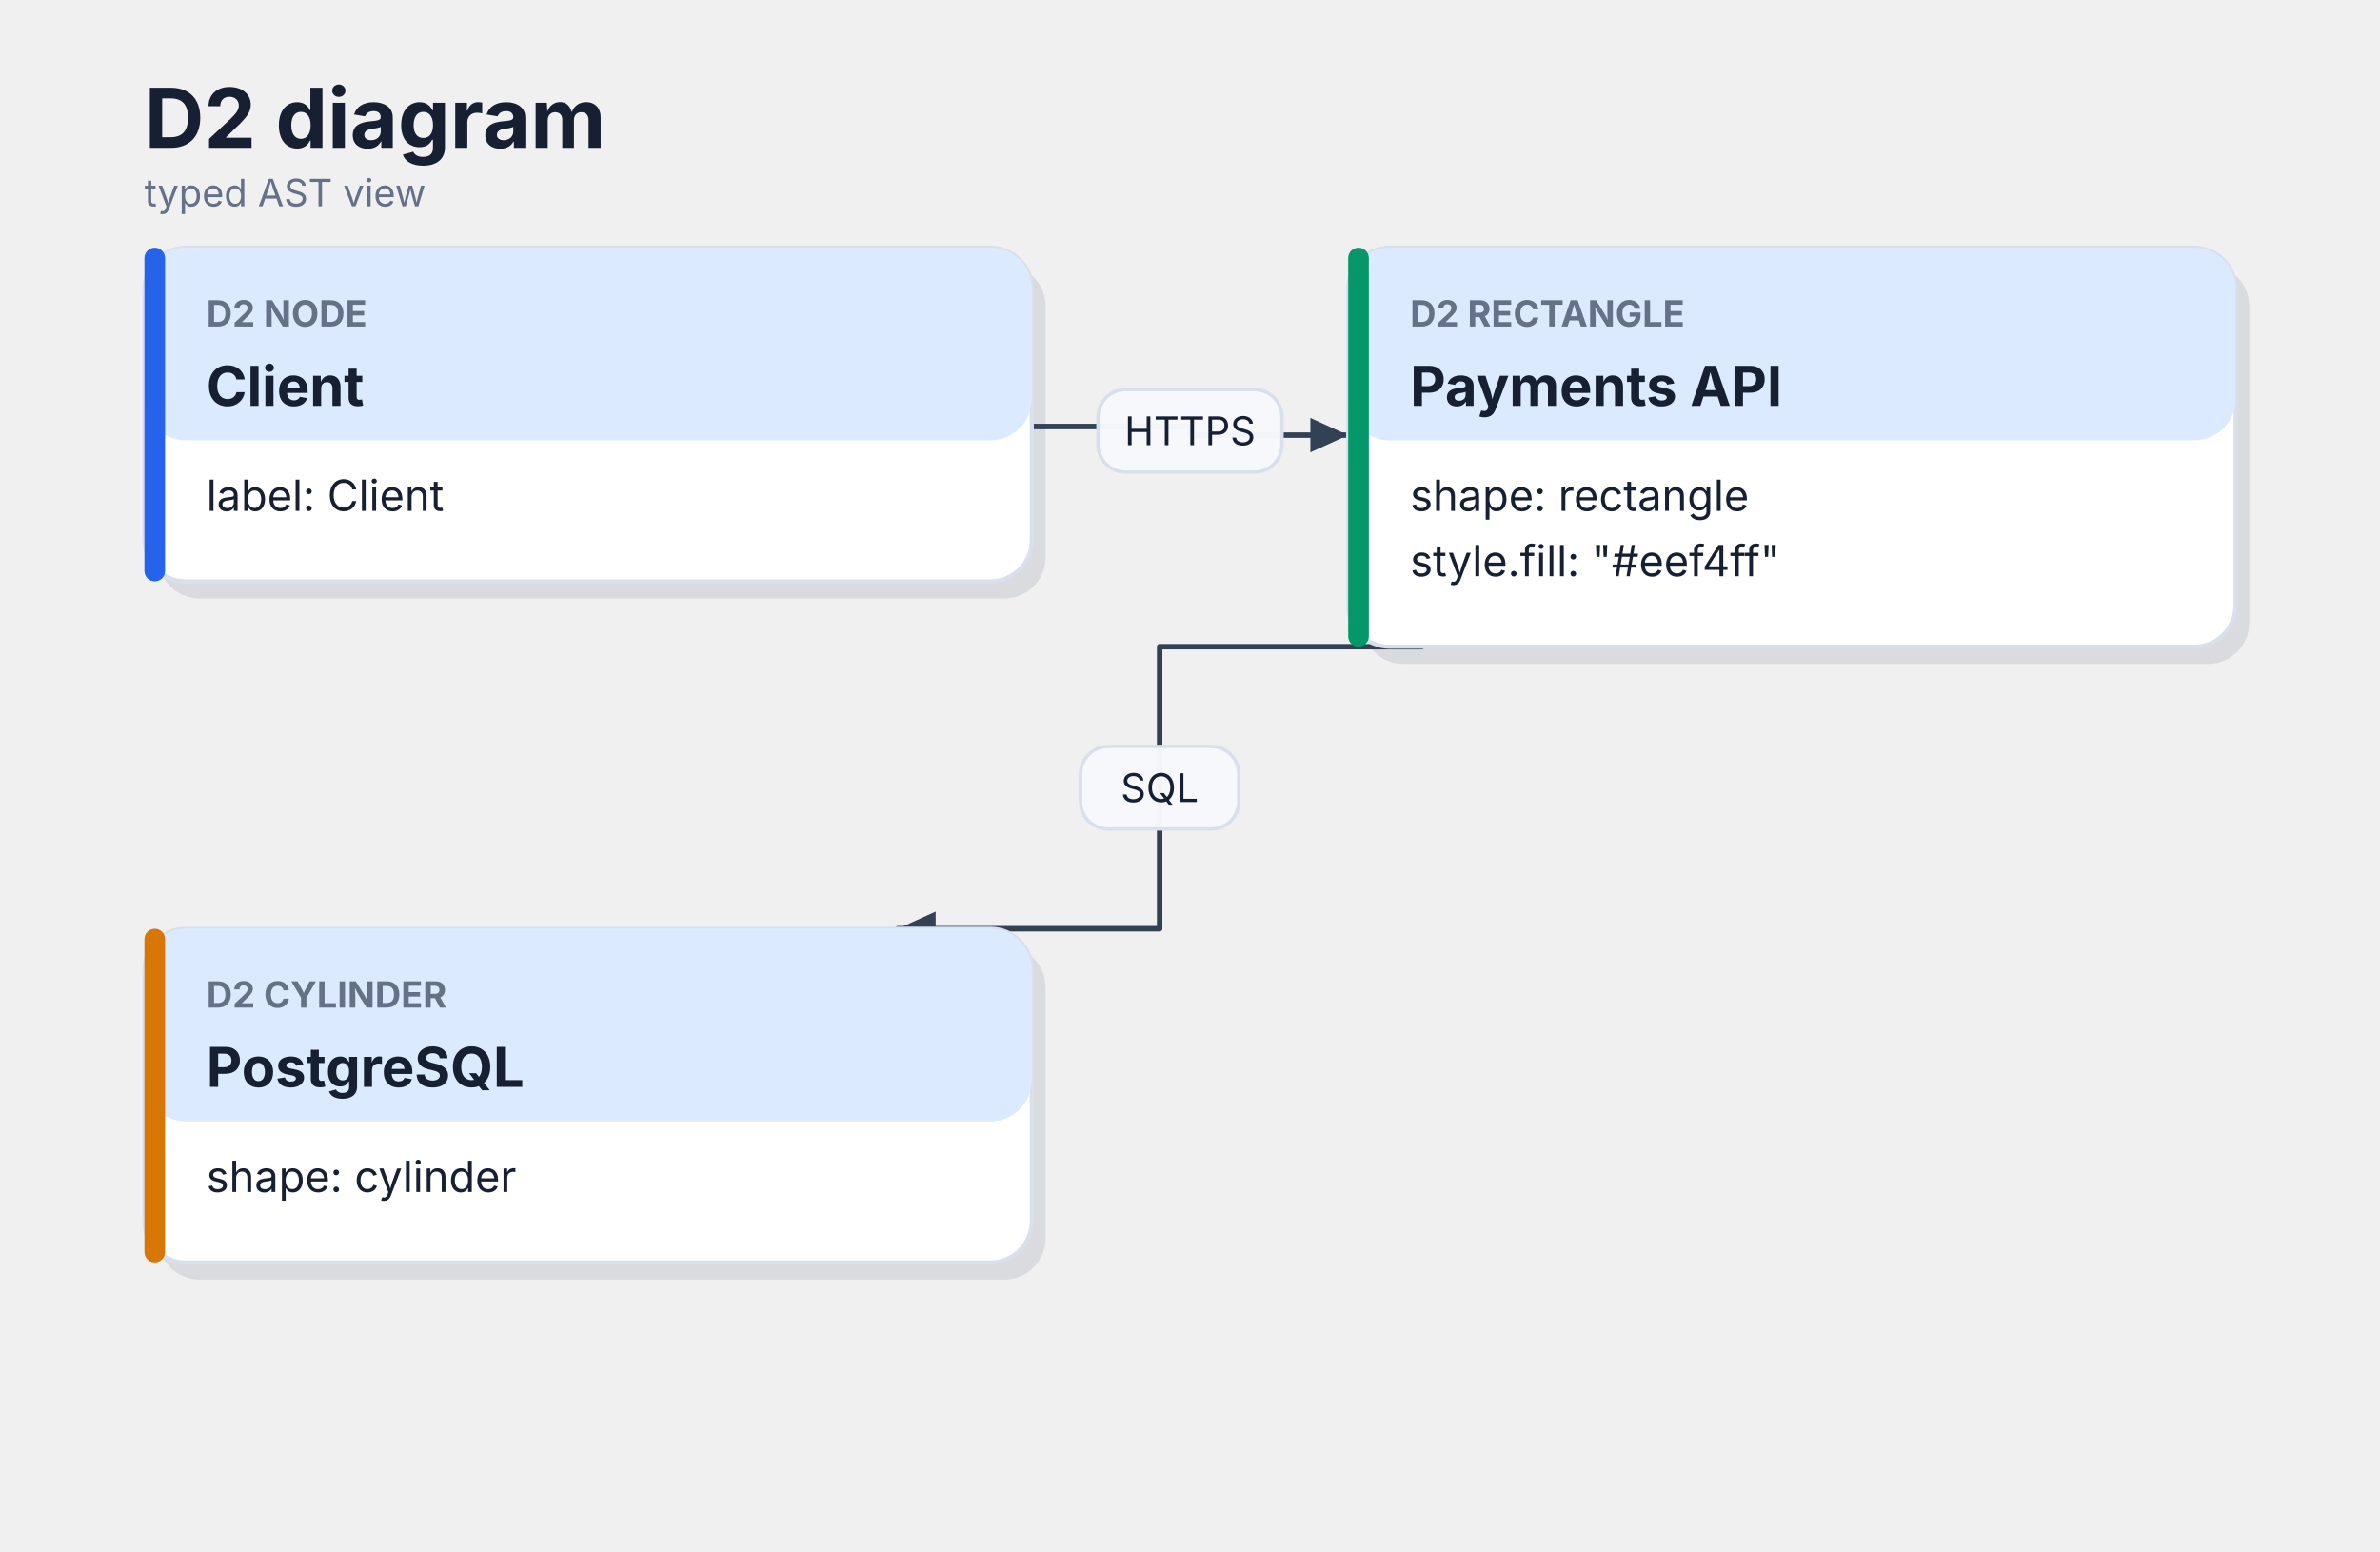
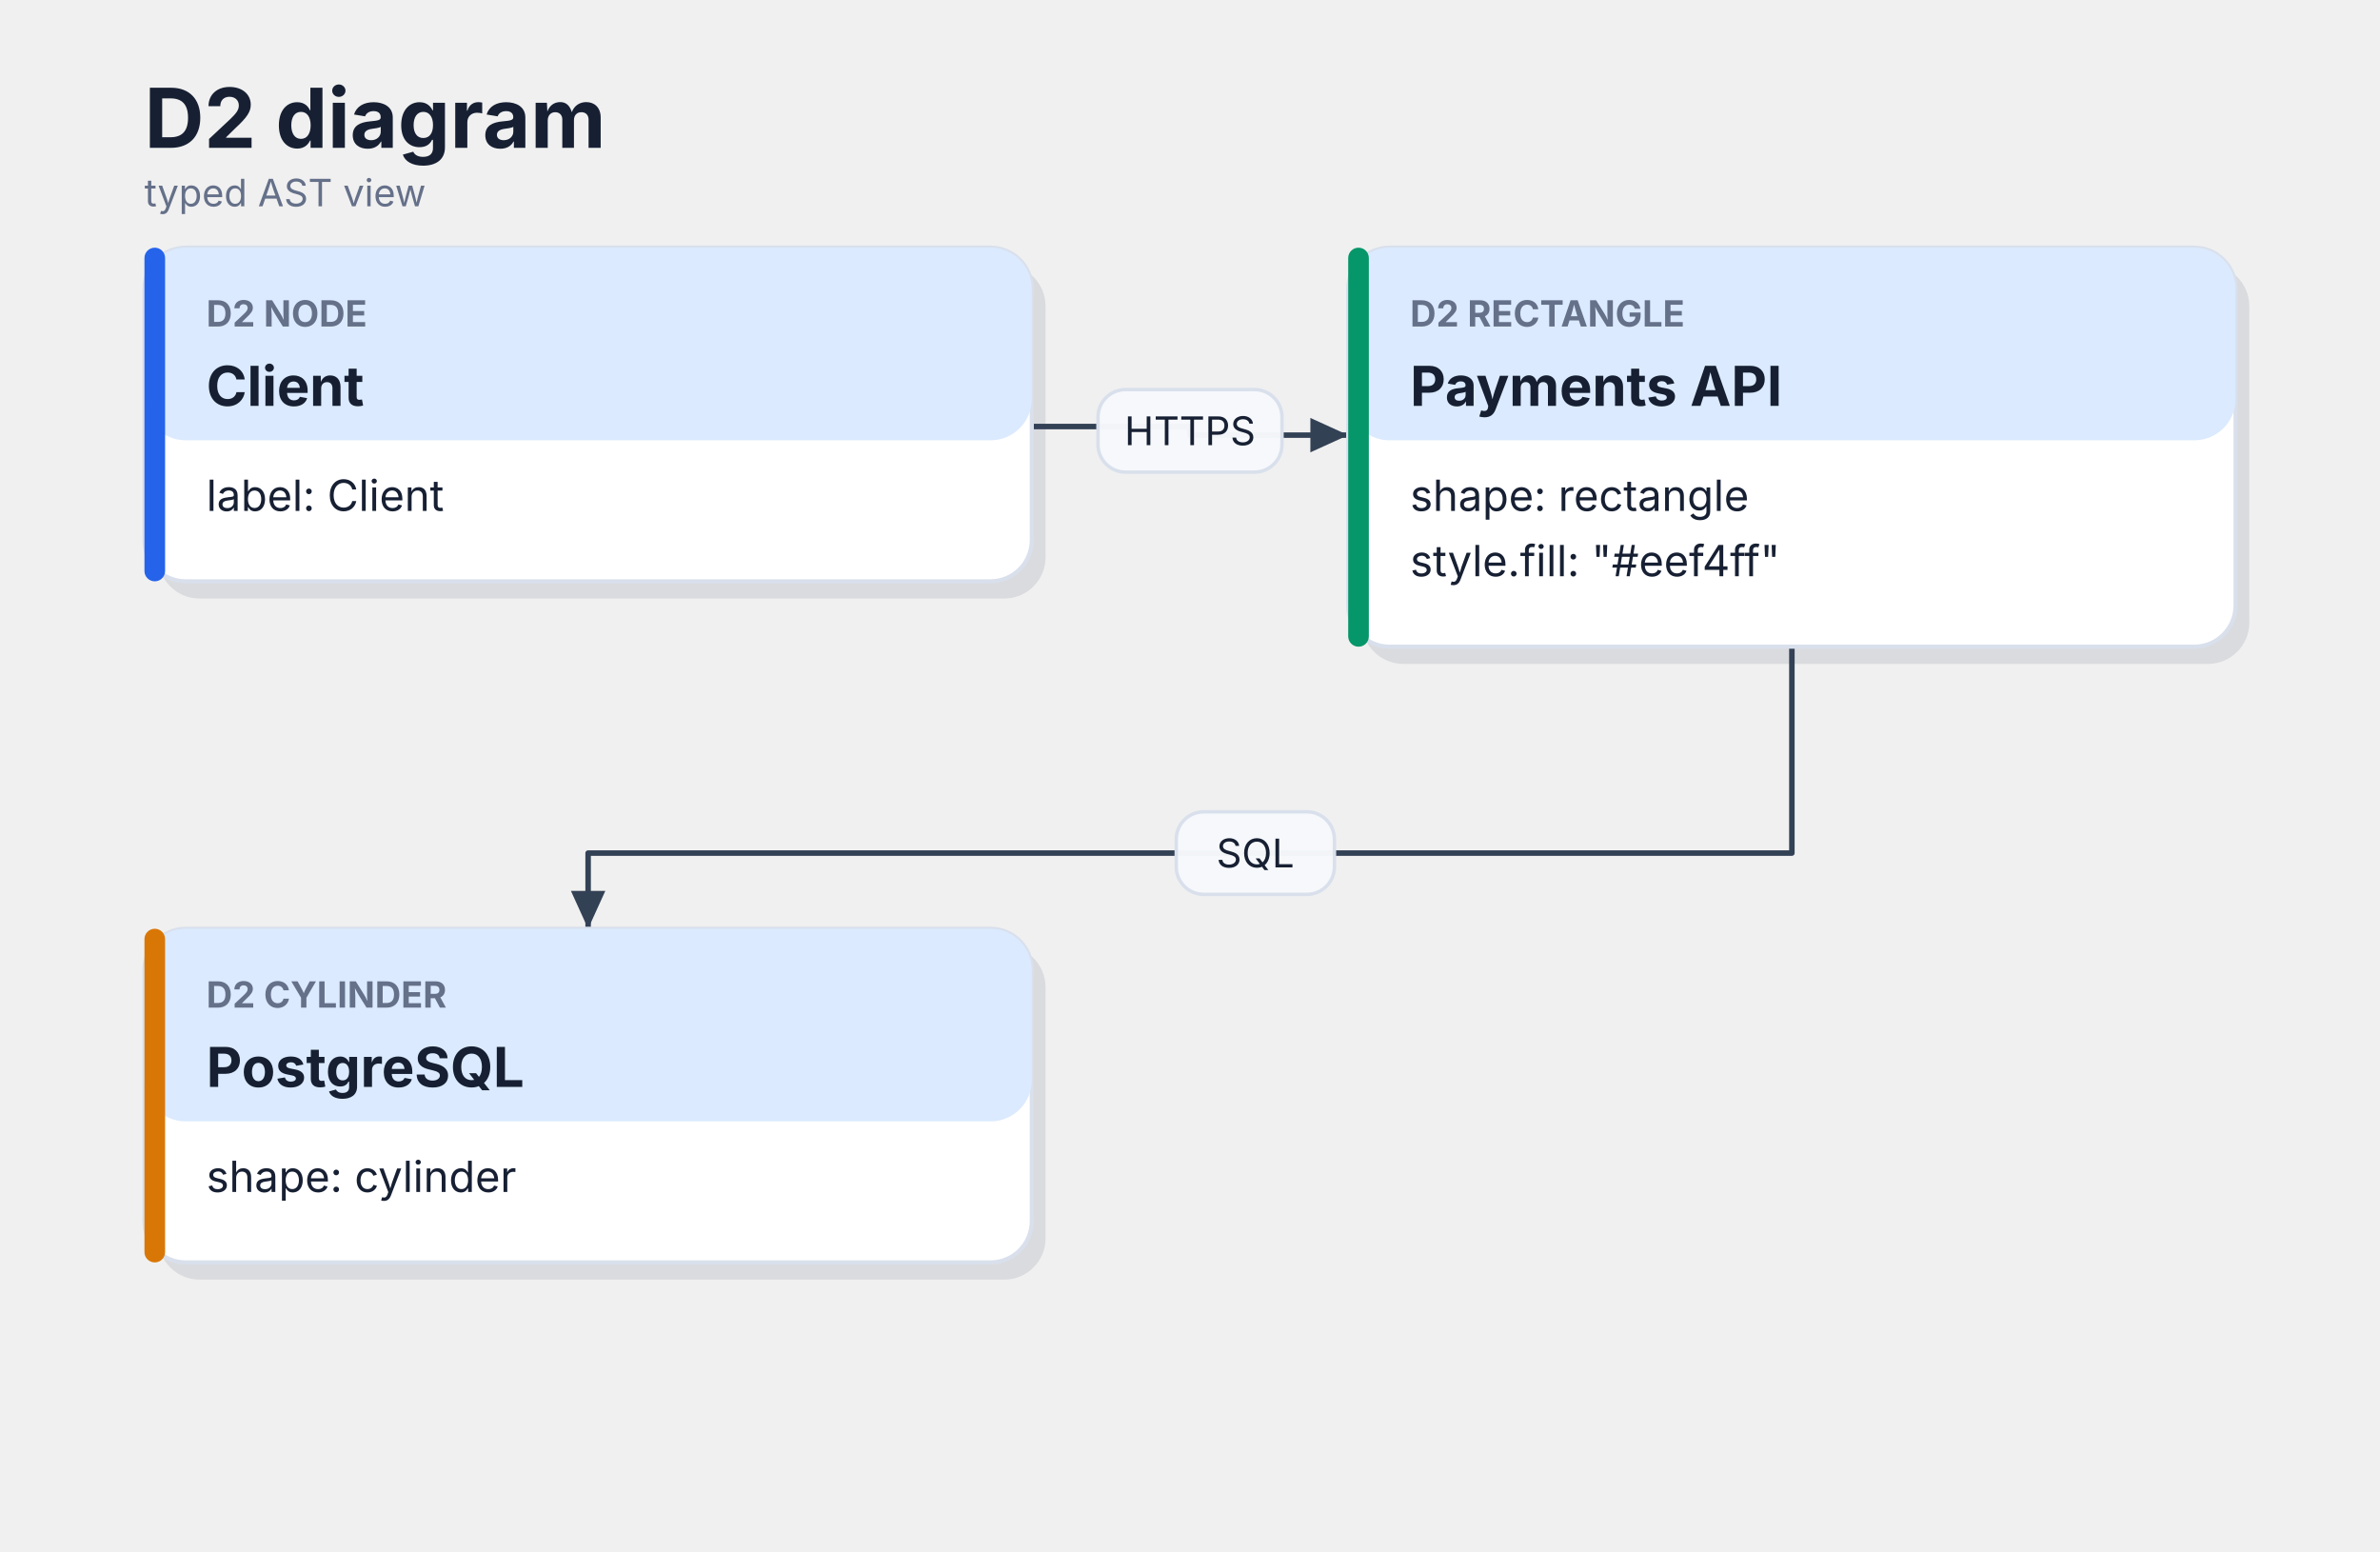
<svg xmlns="http://www.w3.org/2000/svg" width="692.00" height="451.00" viewBox="0 0 692.00 451.00" role="img" aria-labelledby="diagram-title">
  <g shape-rendering="geometricPrecision" text-rendering="optimizeLegibility" font-family="Inter, ui-sans-serif, system-ui, sans-serif">
    <text x="42.00" y="34.00" font-size="24.00" text-anchor="start" dominant-baseline="middle" fill="#172033" font-weight="650" font-style="normal">D2 diagram</text>
    <text x="42.00" y="56.00" font-size="11.00" text-anchor="start" dominant-baseline="middle" fill="#657089" font-weight="400" font-style="normal">typed AST view</text>
    <polyline points="300.00,124.00 346.00,124.00 346.00,126.50 392.00,126.50" fill="none" stroke="#334155" stroke-width="1.60" stroke-opacity="1.000" stroke-linecap="round" stroke-linejoin="round" />
    <polygon points="392.00,126.50 381.00,131.50 381.00,121.50" fill="#334155" fill-opacity="1.000" stroke="none" />
    <rect x="319.25" y="113.25" width="53.50" height="24.00" rx="8.00" fill="#f5f7fb" fill-opacity="0.980" stroke="#d9e0ec" stroke-width="1.00" stroke-opacity="1.000" stroke-linecap="round" stroke-linejoin="round" />
    <text x="346.00" y="125.25" font-size="11.50" text-anchor="middle" dominant-baseline="middle" fill="#172033" font-weight="400" font-style="normal">HTTPS</text>
-     <polyline points="413.31,188.00 337.18,188.00 337.18,270.00 261.05,270.00" fill="none" stroke="#334155" stroke-width="1.60" stroke-opacity="1.000" stroke-linecap="round" stroke-linejoin="round" />
-     <polygon points="261.05,270.00 272.05,265.00 272.05,275.00" fill="#334155" fill-opacity="1.000" stroke="none" />
-     <rect x="314.18" y="217.00" width="46.00" height="24.00" rx="8.00" fill="#f5f7fb" fill-opacity="0.980" stroke="#d9e0ec" stroke-width="1.00" stroke-opacity="1.000" stroke-linecap="round" stroke-linejoin="round" />
-     <text x="337.18" y="229.00" font-size="11.50" text-anchor="middle" dominant-baseline="middle" fill="#172033" font-weight="400" font-style="normal">SQL</text>
+     <polyline points="521.00,188.00 521.00,248.00 171.00,248.00 171.00,270.00" fill="none" stroke="#334155" stroke-width="1.60" stroke-opacity="1.000" stroke-linecap="round" stroke-linejoin="round" />
+     <polygon points="171.00,270.00 166.00,259.00 176.00,259.00" fill="#334155" fill-opacity="1.000" stroke="none" />
+     <rect x="342.00" y="236.00" width="46.00" height="24.00" rx="8.00" fill="#f5f7fb" fill-opacity="0.980" stroke="#d9e0ec" stroke-width="1.00" stroke-opacity="1.000" stroke-linecap="round" stroke-linejoin="round" />
+     <text x="365.00" y="248.00" font-size="11.50" text-anchor="middle" dominant-baseline="middle" fill="#172033" font-weight="400" font-style="normal">SQL</text>
    <rect x="46.00" y="77.00" width="258.00" height="97.00" rx="12.00" fill="#334155" fill-opacity="0.120" stroke="none" />
    <rect x="42.00" y="72.00" width="258.00" height="97.00" rx="12.00" fill="#ffffff" fill-opacity="1.000" stroke="#d9e0ec" stroke-width="1.20" stroke-opacity="1.000" stroke-linecap="round" stroke-linejoin="round" />
    <rect x="42.00" y="72.00" width="258.00" height="56.00" rx="12.00" fill="#dbeafe" fill-opacity="1.000" stroke="none" />
    <rect x="42.00" y="72.00" width="6.00" height="97.00" rx="3.00" fill="#2563eb" fill-opacity="1.000" stroke="none" />
    <text x="60.00" y="91.00" font-size="10.50" text-anchor="start" dominant-baseline="middle" fill="#657089" font-weight="650" font-style="normal">D2 NODE</text>
    <text x="60.00" y="112.00" font-size="16.00" text-anchor="start" dominant-baseline="middle" fill="#172033" font-weight="650" font-style="normal">Client</text>
    <text x="60.00" y="144.00" font-size="12.50" text-anchor="start" dominant-baseline="middle" fill="#172033" font-weight="400" font-style="normal">label: Client</text>
    <rect x="396.00" y="77.00" width="258.00" height="116.00" rx="12.00" fill="#334155" fill-opacity="0.120" stroke="none" />
    <rect x="392.00" y="72.00" width="258.00" height="116.00" rx="12.00" fill="#ffffff" fill-opacity="1.000" stroke="#d9e0ec" stroke-width="1.20" stroke-opacity="1.000" stroke-linecap="round" stroke-linejoin="round" />
    <rect x="392.00" y="72.00" width="258.00" height="56.00" rx="12.00" fill="#dbeafe" fill-opacity="1.000" stroke="none" />
    <rect x="392.00" y="72.00" width="6.00" height="116.00" rx="3.00" fill="#059669" fill-opacity="1.000" stroke="none" />
    <text x="410.00" y="91.00" font-size="10.50" text-anchor="start" dominant-baseline="middle" fill="#657089" font-weight="650" font-style="normal">D2 RECTANGLE</text>
    <text x="410.00" y="112.00" font-size="16.00" text-anchor="start" dominant-baseline="middle" fill="#172033" font-weight="650" font-style="normal">Payments API</text>
    <text x="410.00" y="144.00" font-size="12.50" text-anchor="start" dominant-baseline="middle" fill="#172033" font-weight="400" font-style="normal">shape: rectangle</text>
    <text x="410.00" y="163.00" font-size="12.50" text-anchor="start" dominant-baseline="middle" fill="#172033" font-weight="400" font-style="normal">style.fill: "#eef4ff"</text>
    <rect x="46.00" y="275.00" width="258.00" height="97.00" rx="12.00" fill="#334155" fill-opacity="0.120" stroke="none" />
    <rect x="42.00" y="270.00" width="258.00" height="97.00" rx="12.00" fill="#ffffff" fill-opacity="1.000" stroke="#d9e0ec" stroke-width="1.20" stroke-opacity="1.000" stroke-linecap="round" stroke-linejoin="round" />
    <rect x="42.00" y="270.00" width="258.00" height="56.00" rx="12.00" fill="#dbeafe" fill-opacity="1.000" stroke="none" />
    <rect x="42.00" y="270.00" width="6.00" height="97.00" rx="3.00" fill="#d97706" fill-opacity="1.000" stroke="none" />
    <text x="60.00" y="289.00" font-size="10.50" text-anchor="start" dominant-baseline="middle" fill="#657089" font-weight="650" font-style="normal">D2 CYLINDER</text>
    <text x="60.00" y="310.00" font-size="16.00" text-anchor="start" dominant-baseline="middle" fill="#172033" font-weight="650" font-style="normal">PostgreSQL</text>
    <text x="60.00" y="342.00" font-size="12.50" text-anchor="start" dominant-baseline="middle" fill="#172033" font-weight="400" font-style="normal">shape: cylinder</text>
  </g>
</svg>
